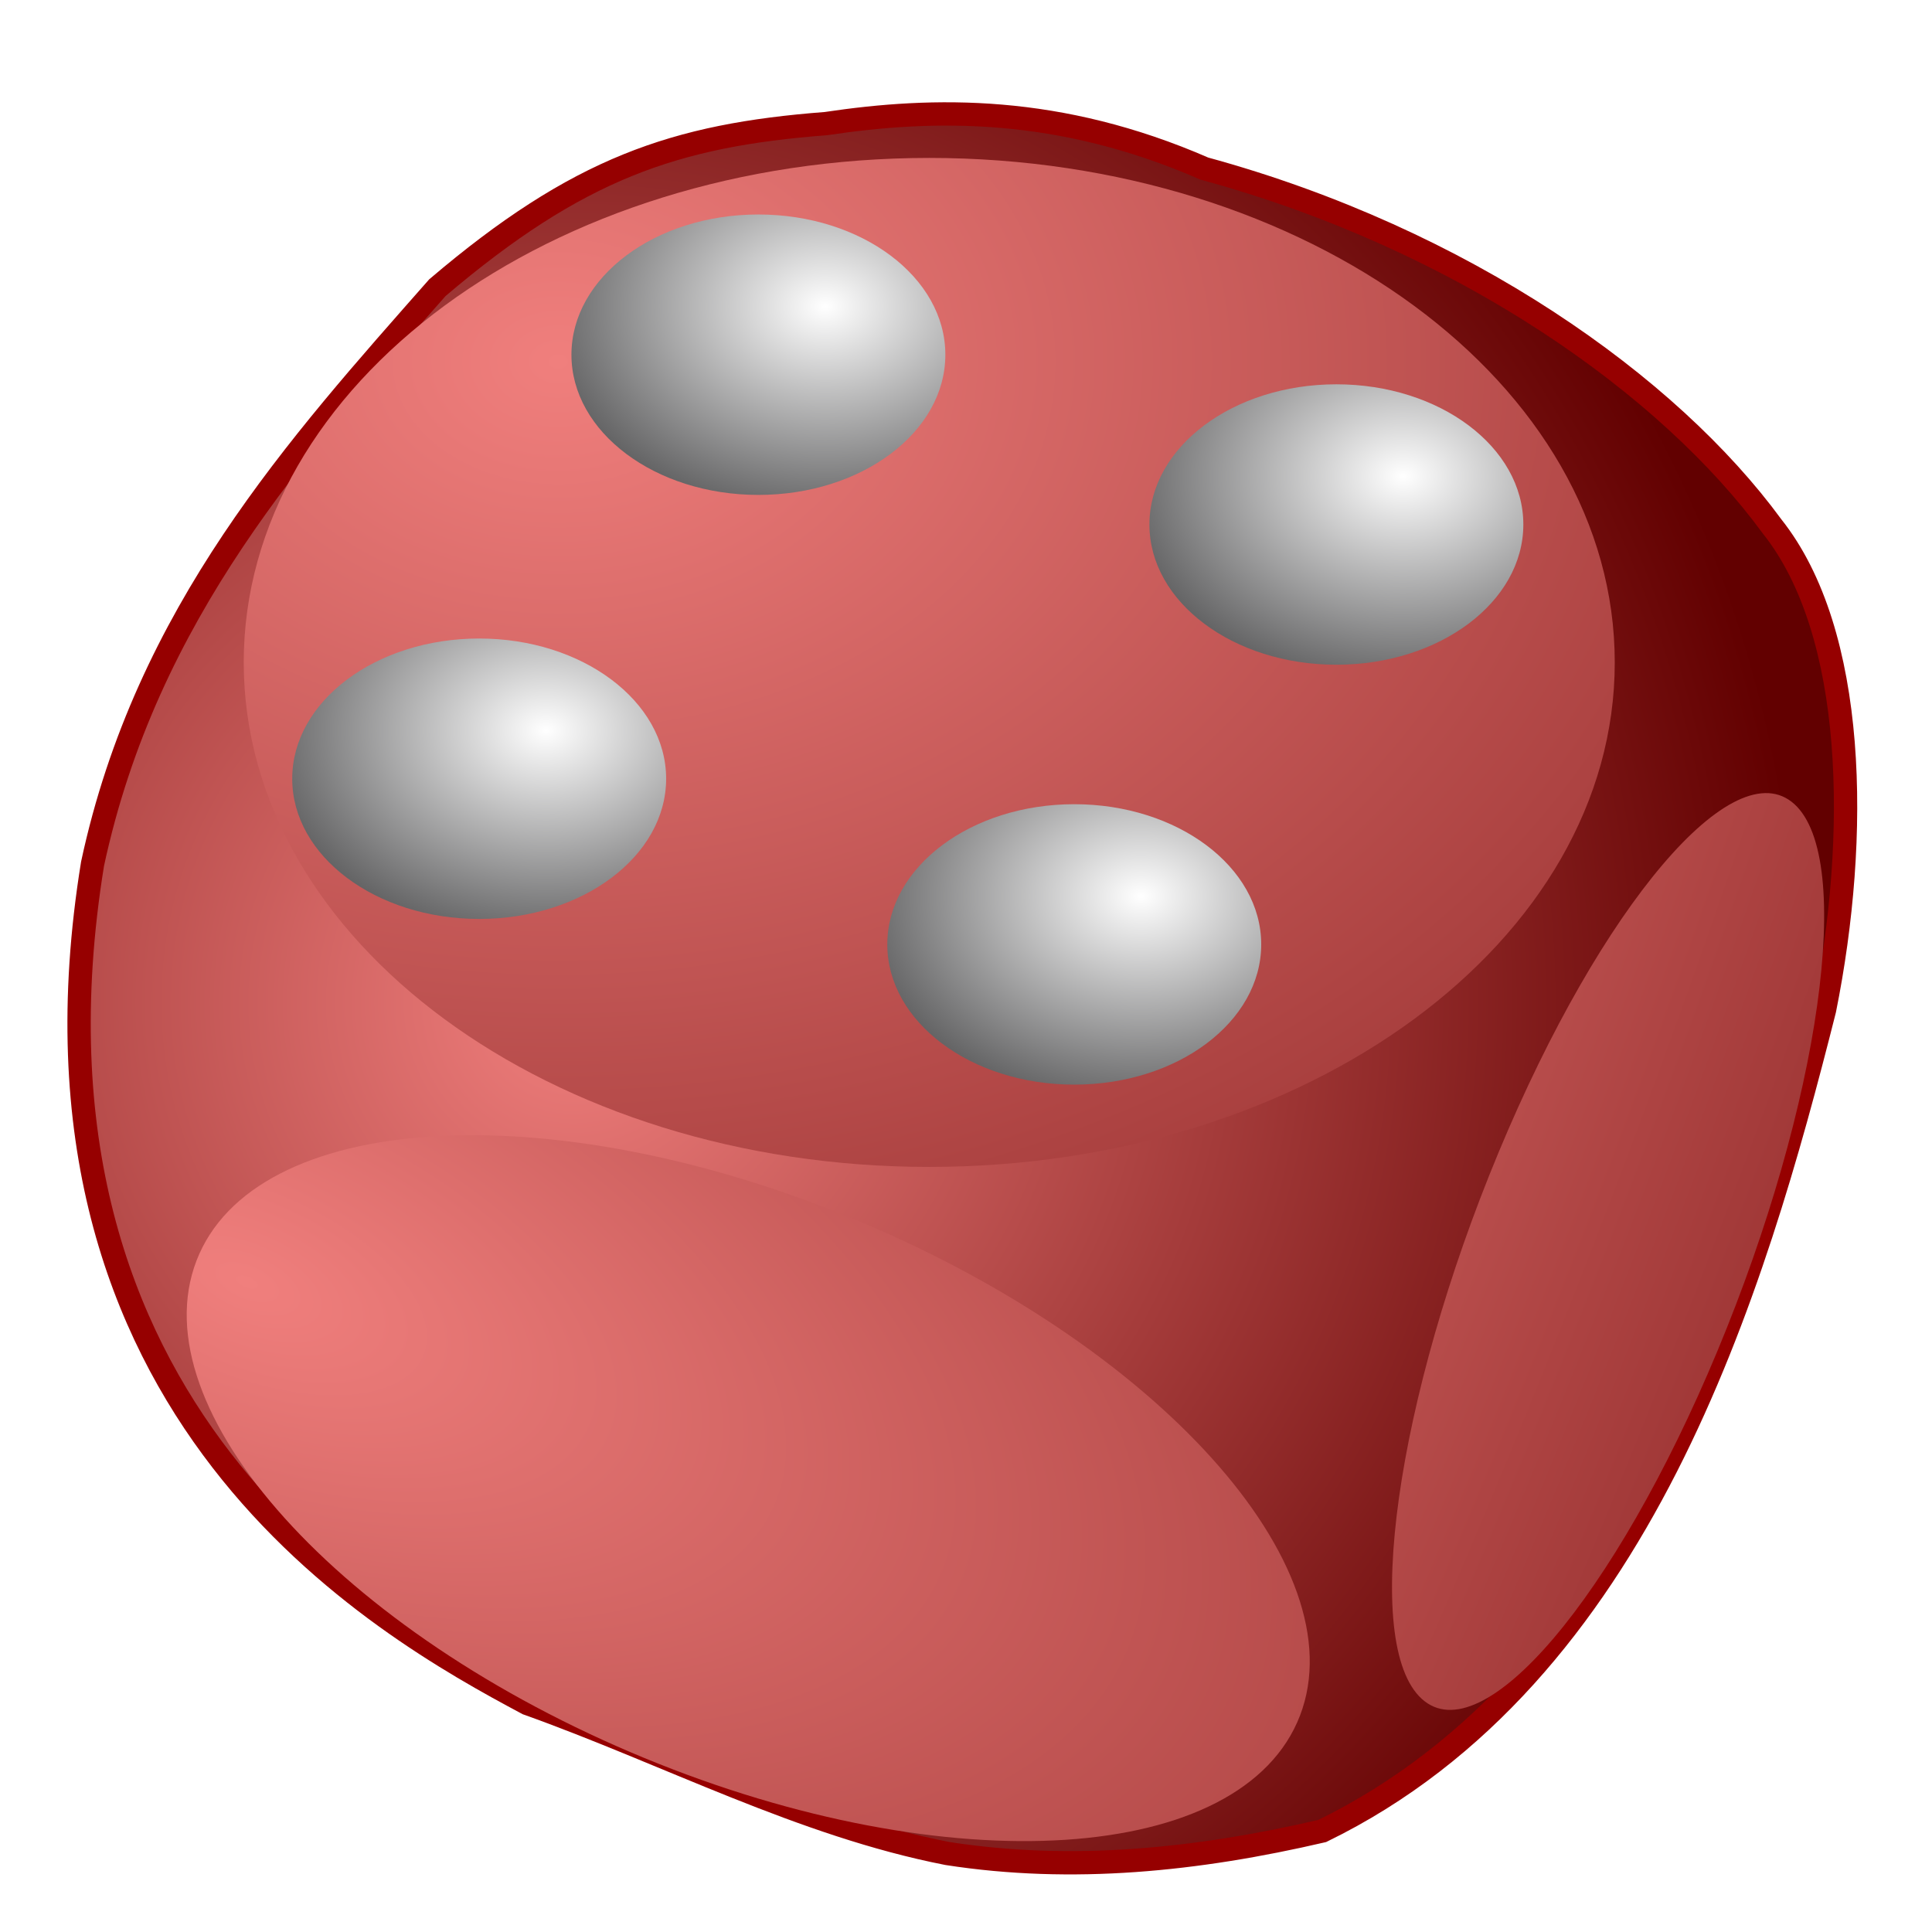
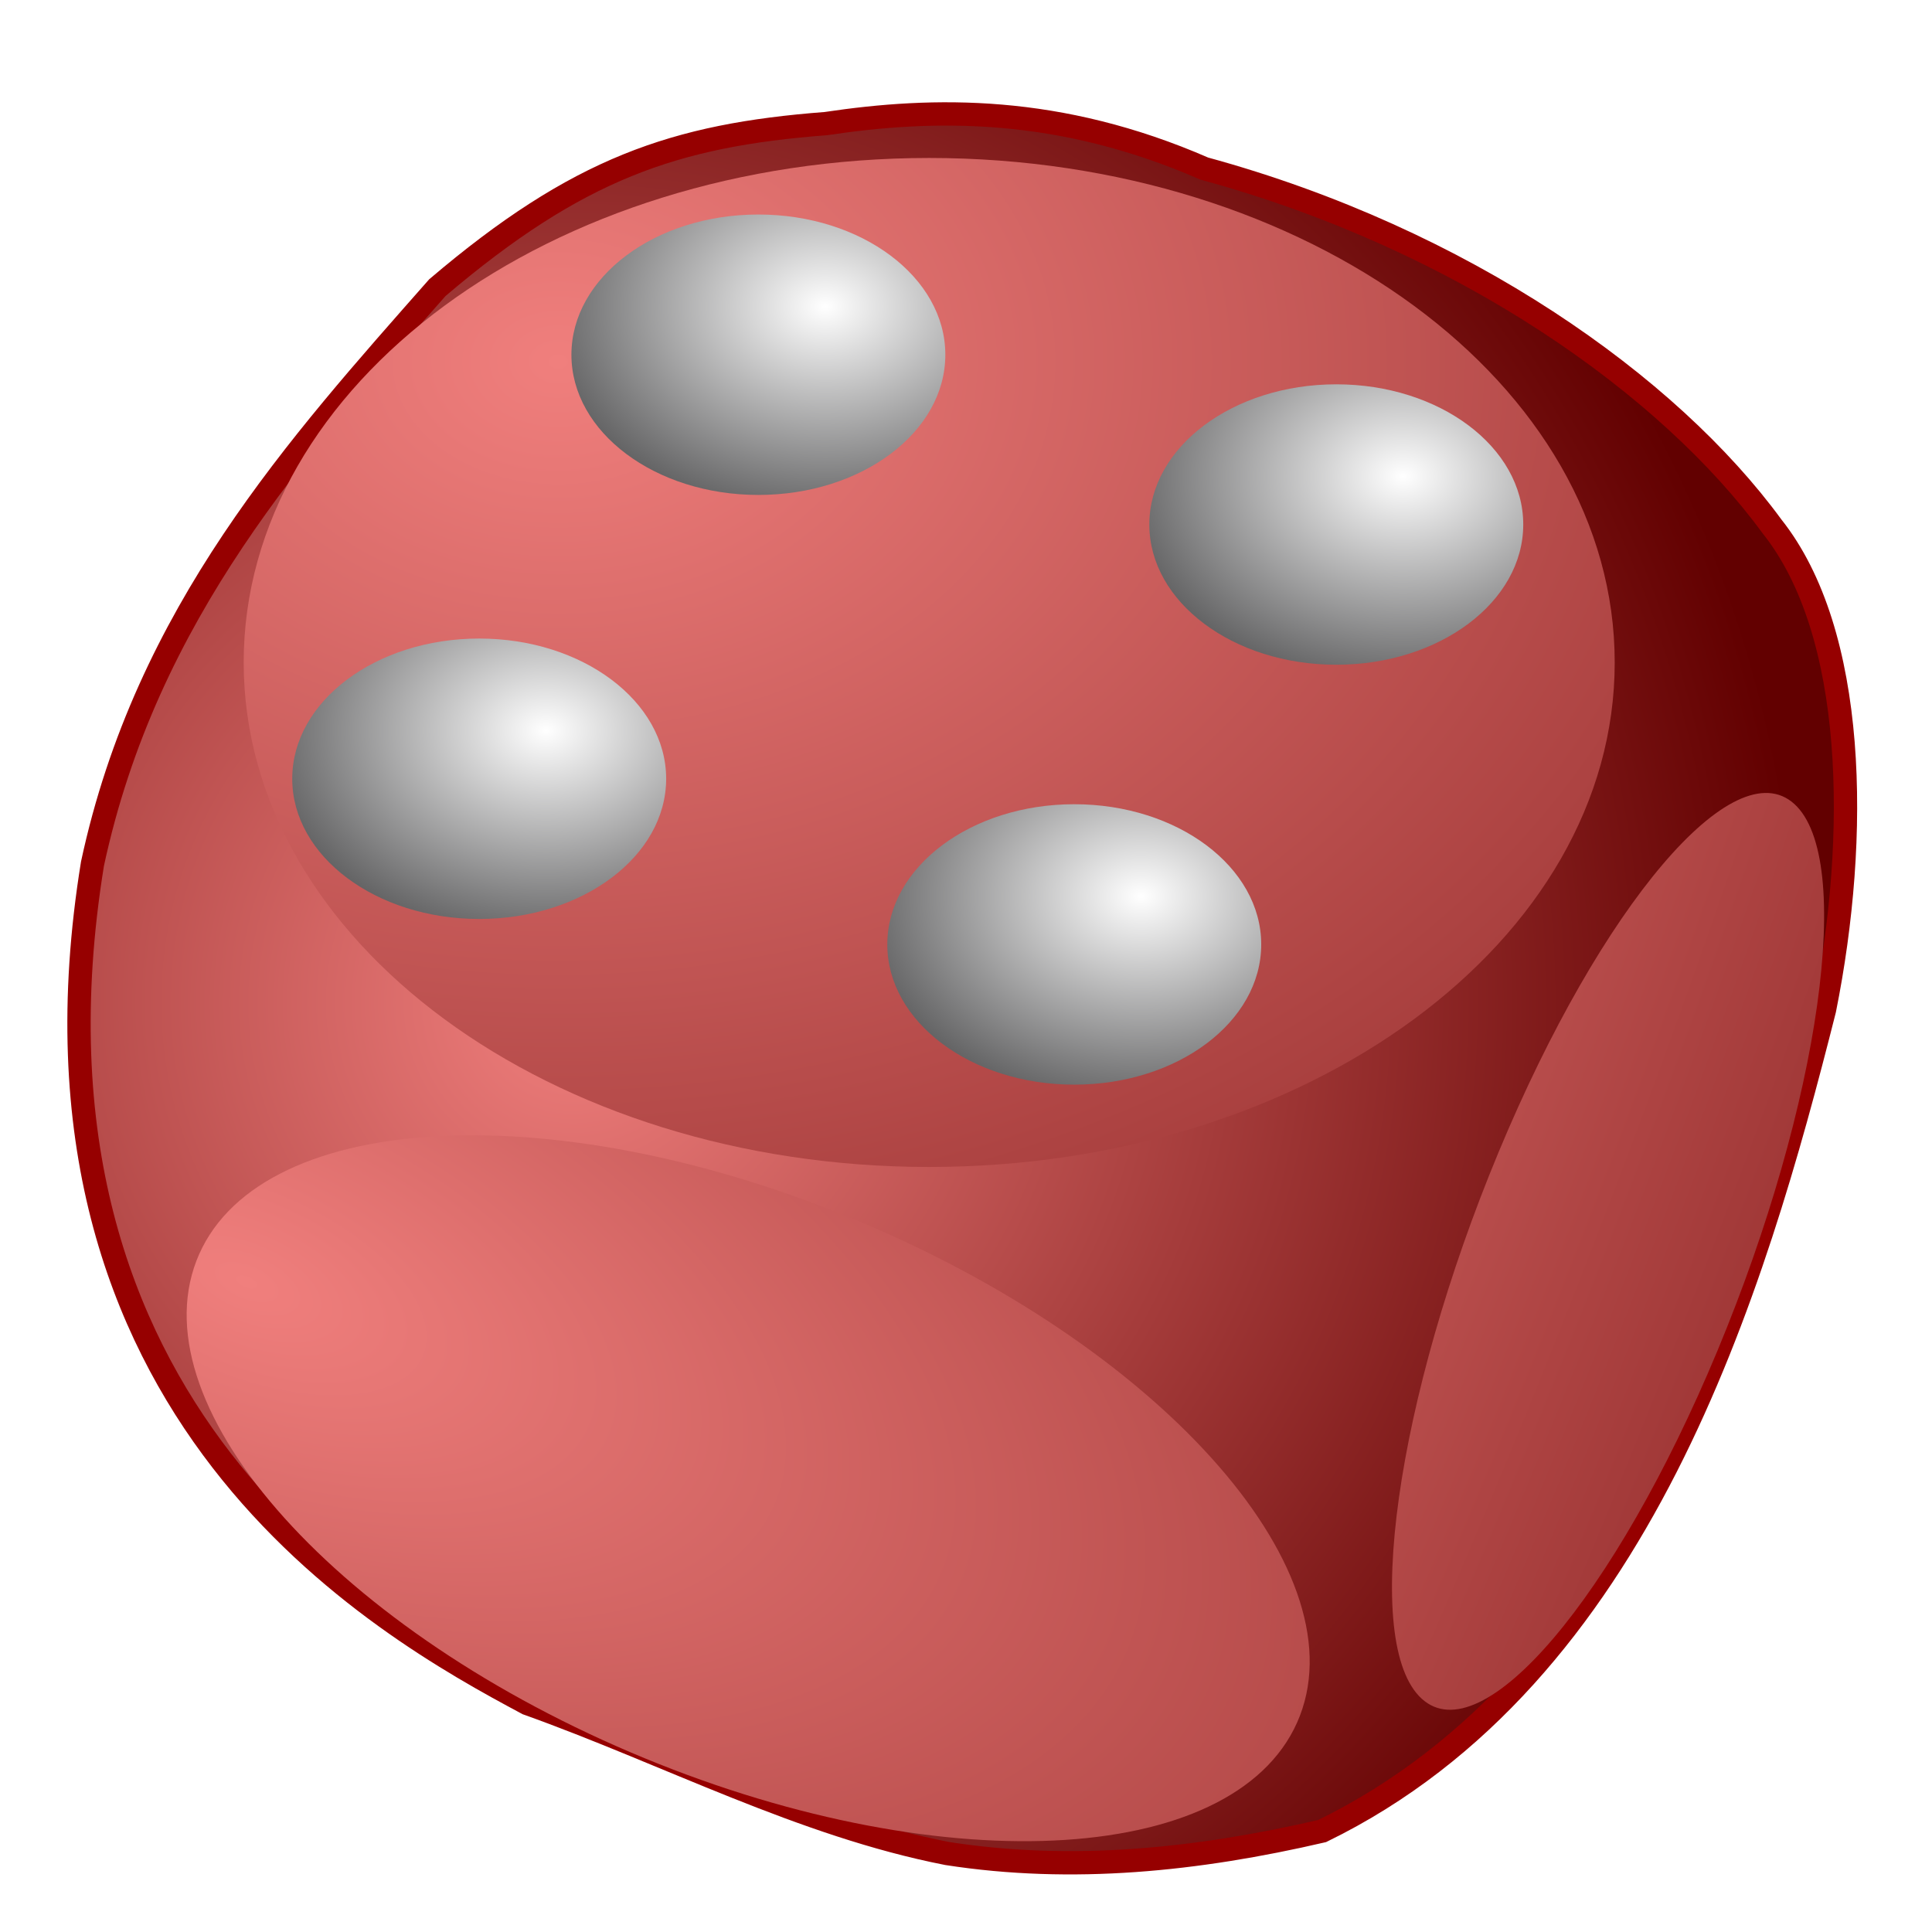
- <svg xmlns="http://www.w3.org/2000/svg" xmlns:xlink="http://www.w3.org/1999/xlink" version="1.0" x="0" y="0" width="80" height="80" id="svg559">
+ <svg xmlns="http://www.w3.org/2000/svg" xmlns:xlink="http://www.w3.org/1999/xlink" id="svg559" height="80" width="80" version="1.0" y="0" x="0">
  <defs id="defs561">
-     <linearGradient id="linearGradient579">
-       <stop style="stop-color:#ffffff;stop-opacity:1;" offset="0" id="stop580" />
-       <stop style="stop-color:#656566;stop-opacity:1;" offset="1" id="stop581" />
+     <linearGradient id="linearGradient564">
+       <stop id="stop565" stop-color="#f07f7d" offset="0" />
+       <stop id="stop566" stop-color="#620000" offset="1" />
    </linearGradient>
-     <linearGradient id="linearGradient564">
-       <stop style="stop-color:#f07f7d;stop-opacity:1;" offset="0" id="stop565" />
-       <stop style="stop-color:#620000;stop-opacity:1;" offset="1" id="stop566" />
-     </linearGradient>
-     <linearGradient x1="0.302" y1="0.617" x2="0.888" y2="0.602" id="linearGradient567" xlink:href="#linearGradient579" />
-     <radialGradient cx="0.277" cy="0.508" r="0.704" fx="0.277" fy="0.508" id="radialGradient568" xlink:href="#linearGradient564" />
-     <radialGradient cx="0.229" cy="0.203" r="1.809" fx="0.229" fy="0.203" id="radialGradient570" xlink:href="#linearGradient564" />
-     <radialGradient cx="4.327909e-2" cy="0.497" r="2.403" fx="4.327909e-2" fy="0.497" id="radialGradient572" xlink:href="#linearGradient564" />
-     <radialGradient cx="0.232" cy="-2.547" r="6.407" fx="0.232" fy="-2.547" id="radialGradient574" xlink:href="#linearGradient564" />
-     <radialGradient cx="0.678" cy="0.328" r="0.743" fx="0.678" fy="0.328" id="radialGradient582" xlink:href="#linearGradient579" />
+     <radialGradient id="radialGradient568" xlink:href="#linearGradient564" cy=".508" cx=".277" r=".704" />
+     <radialGradient id="radialGradient570" xlink:href="#linearGradient564" cy=".203" cx=".229" r="1.809" />
+     <radialGradient id="radialGradient572" xlink:href="#linearGradient564" cy=".497" cx=".043" r="2.404" />
+     <radialGradient id="radialGradient574" xlink:href="#linearGradient564" cy="-2.547" cx=".232" r="6.407" />
+     <radialGradient id="radialGradient582" cy=".328" cx=".678" r=".743">
+       <stop id="stop580" stop-color="#fff" offset="0" />
+       <stop id="stop581" stop-color="#656566" offset="1" />
+     </radialGradient>
  </defs>
  <g id="g1032">
-     <path d="M 360.472 51.125 C 344.277 52.365 333.859 55.916 318.819 68.71 C 303.89 85.658 287.618 103.557 281.841 130.484 C 272.27 189.413 312.799 212.153 328.466 220.519 C 343.472 225.878 357.9 233.548 373.484 236.597 C 386.882 238.681 400.28 237.3 413.678 234.185 C 447.808 217.544 459.984 176.062 467.539 146.134 C 471.273 127.553 470.988 105.713 461.911 94.309 C 450.865 79.211 428.842 63.536 401.042 55.948 C 385.435 49.141 372.06 49.392 360.472 51.125 z " transform="matrix(0.386209,0,0,0.386209,-105.017,-14.62676)" style="fill:url(#radialGradient568);stroke:#960000;stroke-width:2.5;" id="path572" />
-     <ellipse cx="138.644" cy="103.566" rx="65.146" ry="46.772" transform="matrix(0.435723,0,0,0.446636,-21.93232,-18.82671)" style="fill:url(#radialGradient570);fill-rule:evenodd;" id="path569" />
-     <ellipse cx="367.492" cy="182.075" rx="60.135" ry="28.397" transform="matrix(0.379942,0.156575,-0.151138,0.393608,-81.12441,-67.58463)" style="fill:url(#radialGradient572);fill-rule:evenodd;" id="path571" />
-     <ellipse cx="481.08" cy="188.757" rx="60.135" ry="21.715" transform="matrix(0.128262,-0.308075,0.208654,0.189377,-34.50172,164.2841)" style="fill:url(#radialGradient574);fill-rule:evenodd;" id="path573" />
-     <ellipse cx="374.173" cy="110.247" rx="16.704" ry="13.363" transform="matrix(0.463455,0,0,0.434484,-142.0087,-33.21316)" style="fill:url(#radialGradient582);fill-rule:evenodd;" id="path575" />
-     <ellipse cx="374.173" cy="110.247" rx="16.704" ry="13.363" transform="matrix(0.463455,0,0,0.434484,-128.9297,-8.794317)" style="fill:url(#radialGradient582);fill-rule:evenodd;" id="ellipse588" />
-     <ellipse cx="374.173" cy="110.247" rx="16.704" ry="13.363" transform="matrix(0.463455,0,0,0.434484,-153.5703,-15.65515)" style="fill:url(#radialGradient582);fill-rule:evenodd;" id="ellipse618" />
-     <ellipse cx="374.173" cy="110.247" rx="16.704" ry="13.363" transform="matrix(0.463455,0,0,0.434484,-118.0757,-26.18156)" style="fill:url(#radialGradient582);fill-rule:evenodd;" id="ellipse619" />
+     <path id="path572" d="m360.47 51.125c-16.19 1.24-26.61 4.791-41.65 17.585-14.93 16.948-31.2 34.85-36.98 61.77-9.57 58.93 30.96 81.67 46.63 90.04 15 5.36 29.43 13.03 45.01 16.08 13.4 2.08 26.8 0.7 40.2-2.41 34.13-16.65 46.3-58.13 53.86-88.06 3.73-18.58 3.45-40.42-5.63-51.821-11.04-15.098-33.07-30.773-60.87-38.361-15.61-6.807-28.98-6.556-40.57-4.823z" transform="matrix(.38621 0 0 .38621 -105.02 -14.627)" stroke="#960000" stroke-width="2.5" fill="url(#radialGradient568)" />
+     <ellipse id="path569" fill-rule="evenodd" rx="65.146" ry="46.772" transform="matrix(.43572 0 0 .44664 -21.932 -18.827)" cy="103.57" cx="138.64" fill="url(#radialGradient570)" />
+     <ellipse id="path571" fill-rule="evenodd" rx="60.135" ry="28.397" transform="matrix(.37994 .15658 -.15114 .39361 -81.124 -67.585)" cy="182.08" cx="367.49" fill="url(#radialGradient572)" />
+     <ellipse id="path573" fill-rule="evenodd" rx="60.135" ry="21.715" transform="matrix(.12826 -.30808 .20865 .18938 -34.502 164.28)" cy="188.76" cx="481.08" fill="url(#radialGradient574)" />
+     <ellipse id="path575" fill-rule="evenodd" rx="16.704" ry="13.363" transform="matrix(.46346 0 0 .43448 -142.01 -33.213)" cy="110.25" cx="374.17" fill="url(#radialGradient582)" />
+     <ellipse id="ellipse588" fill-rule="evenodd" rx="16.704" ry="13.363" transform="matrix(.46346 0 0 .43448 -128.93 -8.7943)" cy="110.25" cx="374.17" fill="url(#radialGradient582)" />
+     <ellipse id="ellipse618" fill-rule="evenodd" rx="16.704" ry="13.363" transform="matrix(.46346 0 0 .43448 -153.57 -15.655)" cy="110.25" cx="374.17" fill="url(#radialGradient582)" />
+     <ellipse id="ellipse619" fill-rule="evenodd" rx="16.704" ry="13.363" transform="matrix(.46346 0 0 .43448 -118.08 -26.182)" cy="110.25" cx="374.17" fill="url(#radialGradient582)" />
  </g>
</svg>
